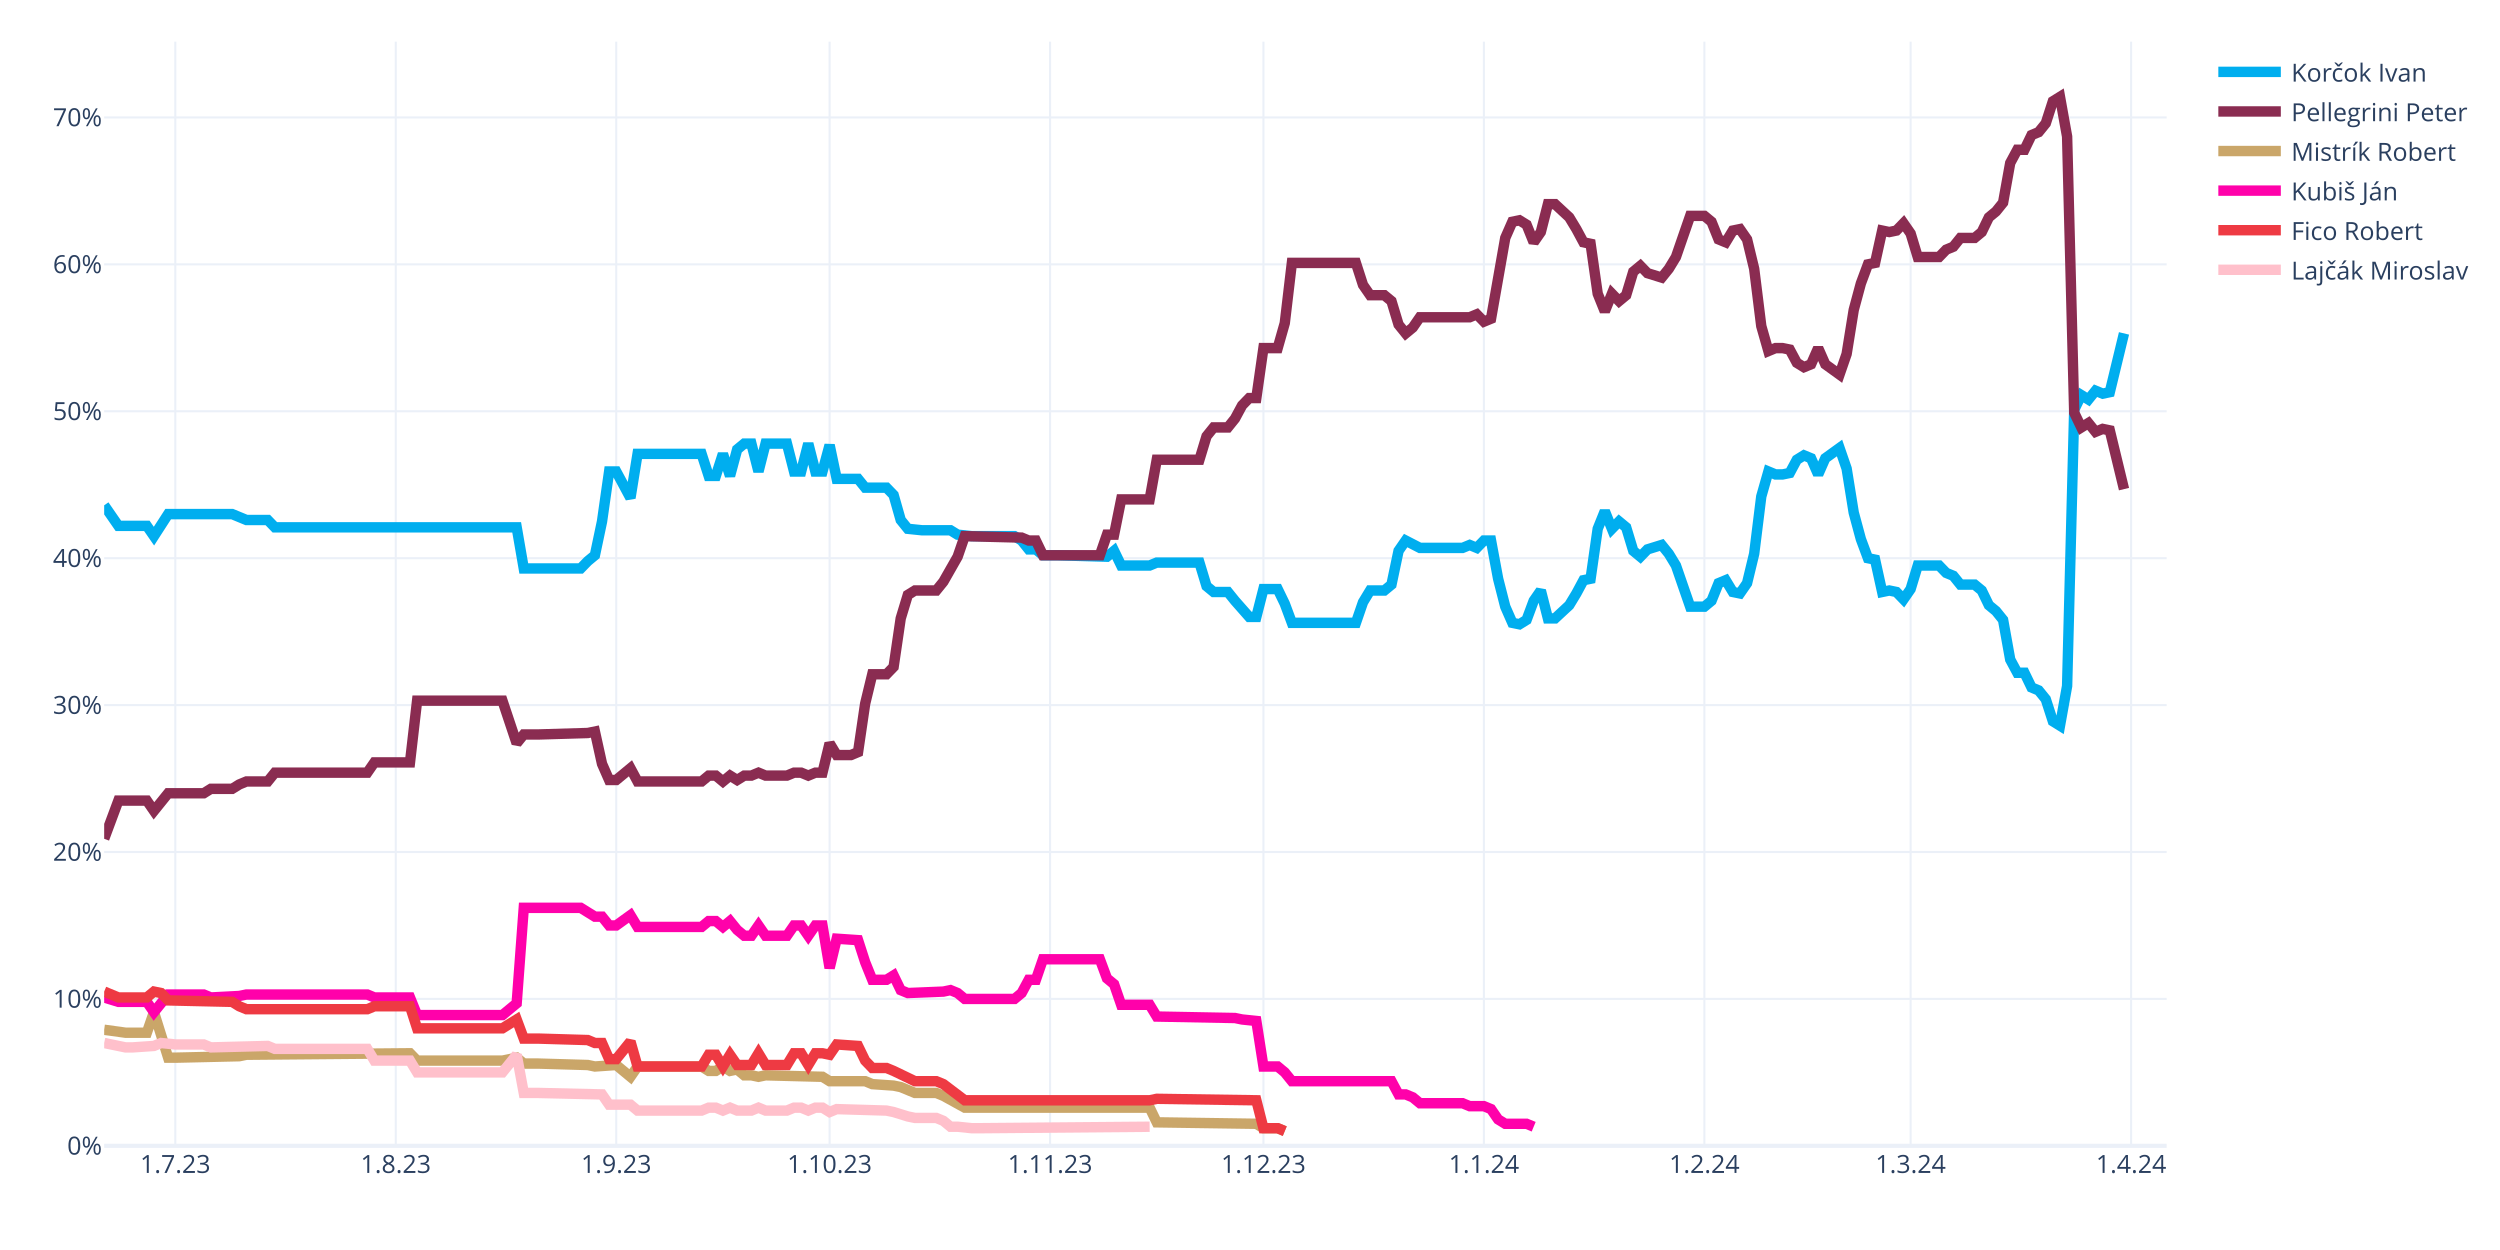
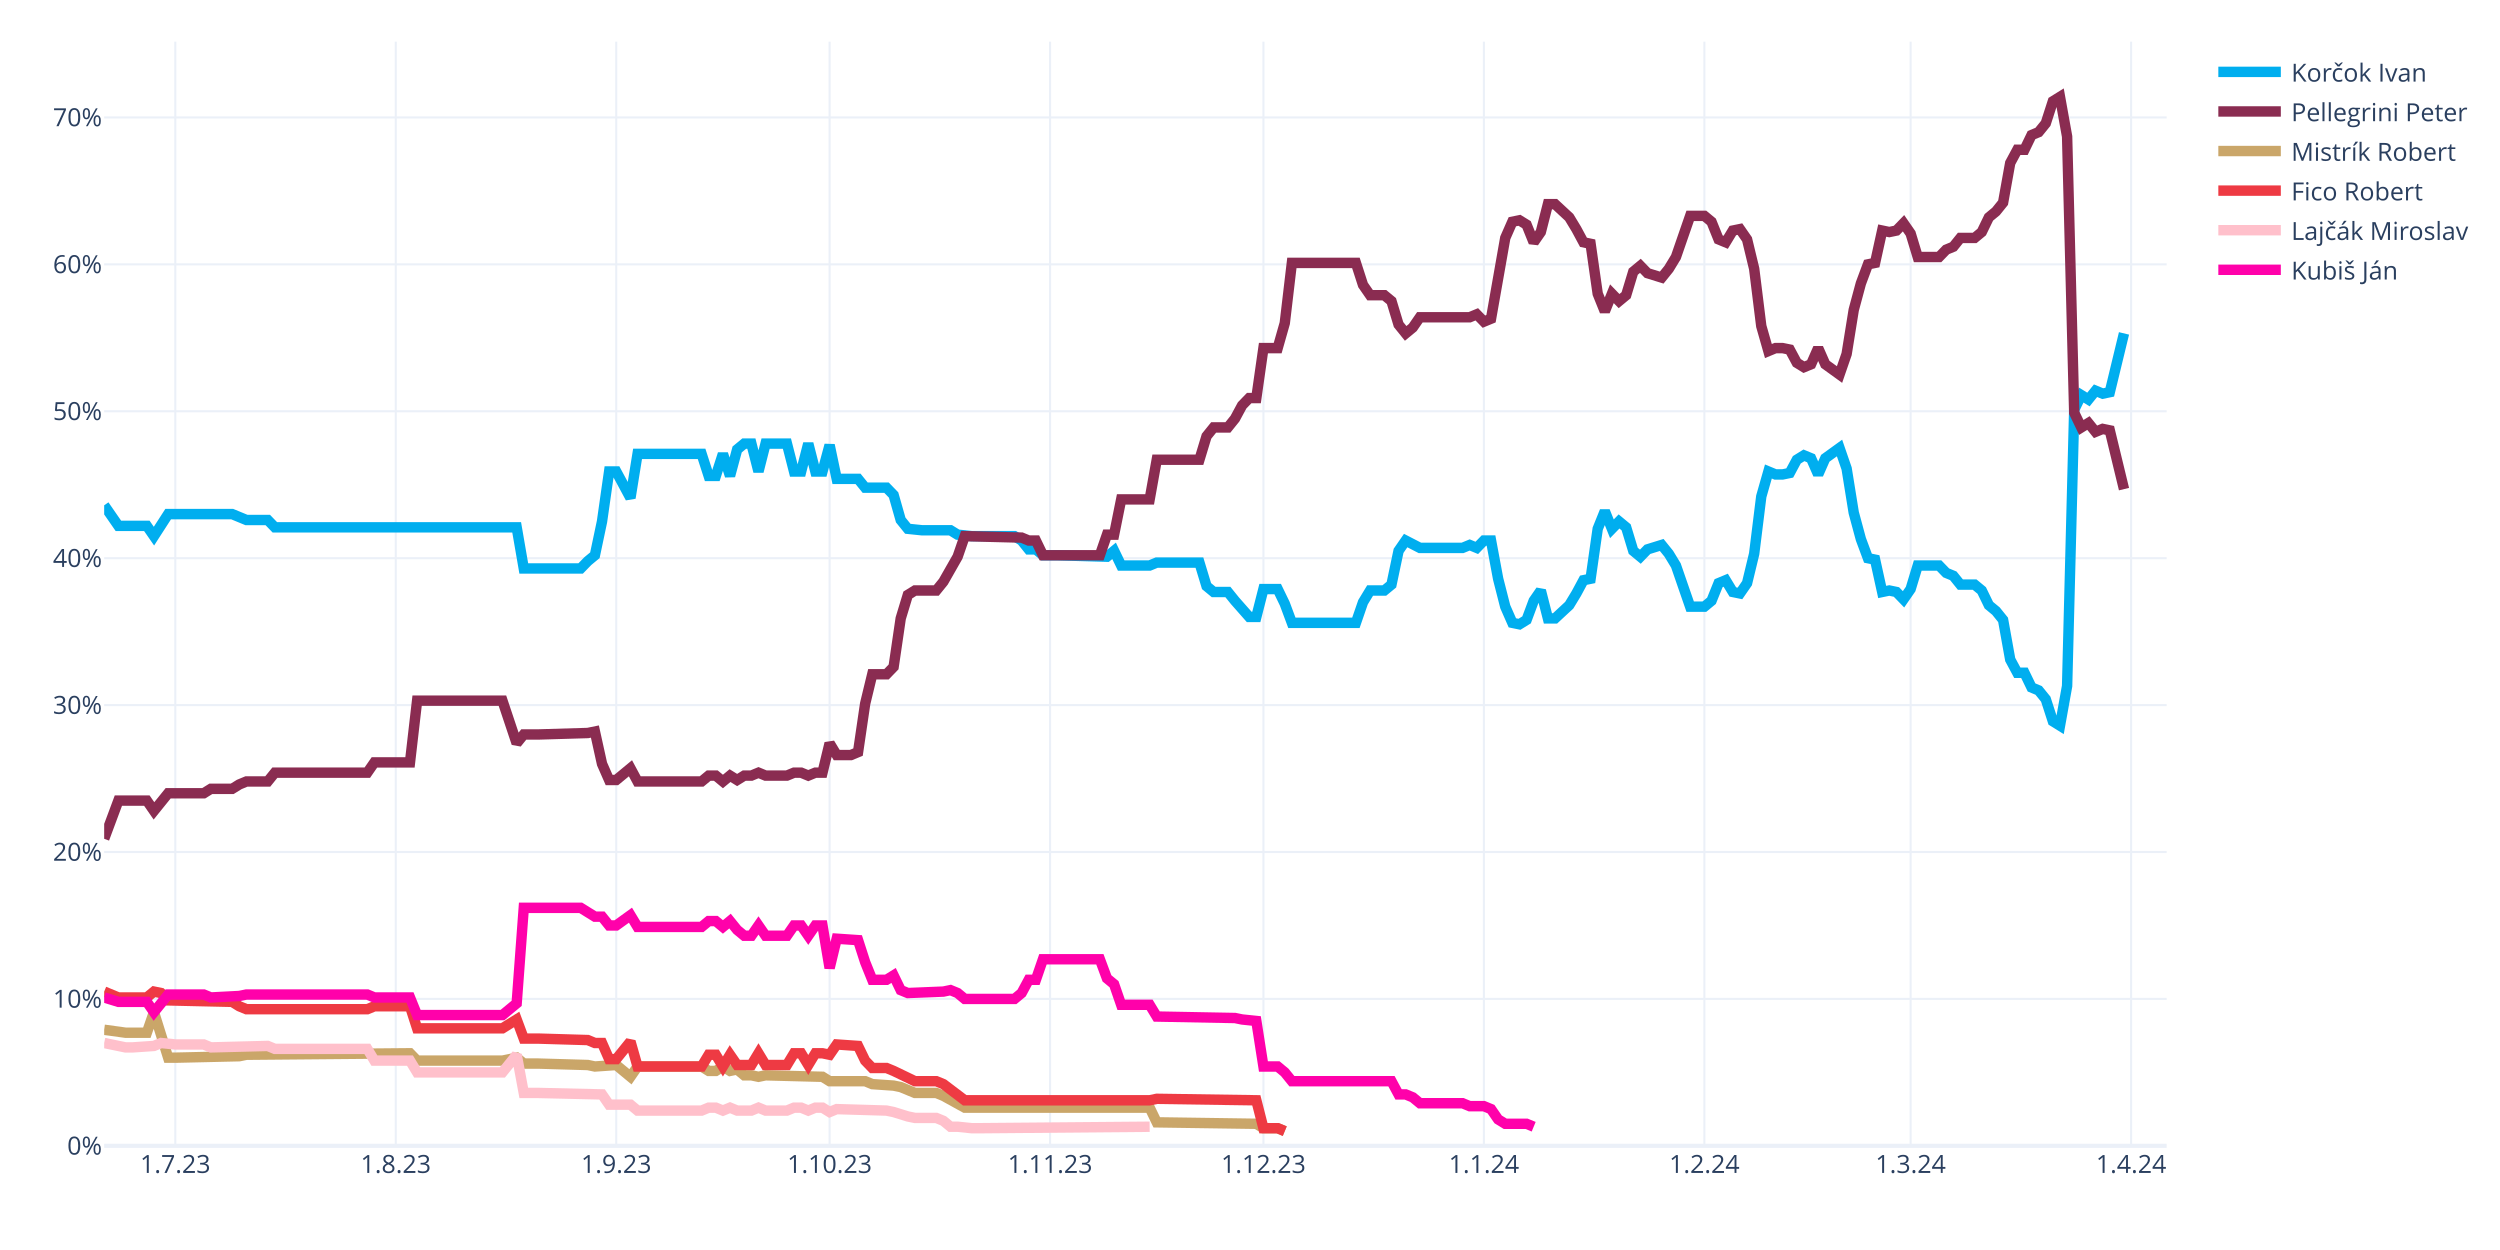
<svg xmlns="http://www.w3.org/2000/svg" class="main-svg" width="1200" height="600" style="" viewBox="0 0 1200 600">
  <rect x="0" y="0" width="1200" height="600" style="fill: rgb(255, 255, 255); fill-opacity: 1;" />
-   <defs id="defs-166159">
+   <defs id="defs-8846d4">
    <g class="clips">
-       <clipPath id="clip166159xyplot" class="plotclip">
+       <clipPath id="clip8846d4xyplot" class="plotclip">
        <rect width="990" height="530" />
      </clipPath>
-       <clipPath class="axesclip" id="clip166159x">
+       <clipPath class="axesclip" id="clip8846d4x">
        <rect x="50" y="0" width="990" height="600" />
      </clipPath>
-       <clipPath class="axesclip" id="clip166159y">
+       <clipPath class="axesclip" id="clip8846d4y">
        <rect x="0" y="20" width="1200" height="530" />
      </clipPath>
-       <clipPath class="axesclip" id="clip166159xy">
+       <clipPath class="axesclip" id="clip8846d4xy">
        <rect x="50" y="20" width="990" height="530" />
      </clipPath>
    </g>
    <g class="gradients" />
    <g class="patterns" />
  </defs>
  <g class="bglayer" />
  <g class="layer-below">
    <g class="imagelayer" />
    <g class="shapelayer" />
  </g>
  <g class="cartesianlayer">
    <g class="subplot xy">
      <g class="layer-subplot">
        <g class="shapelayer" />
        <g class="imagelayer" />
      </g>
      <g class="minor-gridlayer">
        <g class="x" />
        <g class="y" />
      </g>
      <g class="gridlayer">
        <g class="x">
          <path class="xgrid crisp" transform="translate(84.14,0)" d="M0,20v530" style="stroke: rgb(235, 240, 248); stroke-opacity: 1; stroke-width: 1px;" />
          <path class="xgrid crisp" transform="translate(189.97,0)" d="M0,20v530" style="stroke: rgb(235, 240, 248); stroke-opacity: 1; stroke-width: 1px;" />
          <path class="xgrid crisp" transform="translate(295.79,0)" d="M0,20v530" style="stroke: rgb(235, 240, 248); stroke-opacity: 1; stroke-width: 1px;" />
          <path class="xgrid crisp" transform="translate(398.21,0)" d="M0,20v530" style="stroke: rgb(235, 240, 248); stroke-opacity: 1; stroke-width: 1px;" />
          <path class="xgrid crisp" transform="translate(504.03,0)" d="M0,20v530" style="stroke: rgb(235, 240, 248); stroke-opacity: 1; stroke-width: 1px;" />
          <path class="xgrid crisp" transform="translate(606.45,0)" d="M0,20v530" style="stroke: rgb(235, 240, 248); stroke-opacity: 1; stroke-width: 1px;" />
          <path class="xgrid crisp" transform="translate(712.28,0)" d="M0,20v530" style="stroke: rgb(235, 240, 248); stroke-opacity: 1; stroke-width: 1px;" />
          <path class="xgrid crisp" transform="translate(818.1,0)" d="M0,20v530" style="stroke: rgb(235, 240, 248); stroke-opacity: 1; stroke-width: 1px;" />
          <path class="xgrid crisp" transform="translate(917.1,0)" d="M0,20v530" style="stroke: rgb(235, 240, 248); stroke-opacity: 1; stroke-width: 1px;" />
          <path class="xgrid crisp" transform="translate(1022.93,0)" d="M0,20v530" style="stroke: rgb(235, 240, 248); stroke-opacity: 1; stroke-width: 1px;" />
        </g>
        <g class="y">
          <path class="ygrid crisp" transform="translate(0,479.48)" d="M50,0h990" style="stroke: rgb(235, 240, 248); stroke-opacity: 1; stroke-width: 1px;" />
          <path class="ygrid crisp" transform="translate(0,408.96)" d="M50,0h990" style="stroke: rgb(235, 240, 248); stroke-opacity: 1; stroke-width: 1px;" />
          <path class="ygrid crisp" transform="translate(0,338.45)" d="M50,0h990" style="stroke: rgb(235, 240, 248); stroke-opacity: 1; stroke-width: 1px;" />
          <path class="ygrid crisp" transform="translate(0,267.93)" d="M50,0h990" style="stroke: rgb(235, 240, 248); stroke-opacity: 1; stroke-width: 1px;" />
          <path class="ygrid crisp" transform="translate(0,197.41)" d="M50,0h990" style="stroke: rgb(235, 240, 248); stroke-opacity: 1; stroke-width: 1px;" />
          <path class="ygrid crisp" transform="translate(0,126.89)" d="M50,0h990" style="stroke: rgb(235, 240, 248); stroke-opacity: 1; stroke-width: 1px;" />
          <path class="ygrid crisp" transform="translate(0,56.37)" d="M50,0h990" style="stroke: rgb(235, 240, 248); stroke-opacity: 1; stroke-width: 1px;" />
        </g>
      </g>
      <g class="zerolinelayer">
        <path class="yzl zl crisp" transform="translate(0,550)" d="M50,0h990" style="stroke: rgb(235, 240, 248); stroke-opacity: 1; stroke-width: 2px;" />
      </g>
      <g class="layer-between">
        <g class="shapelayer" />
        <g class="imagelayer" />
      </g>
      <path class="xlines-below" />
      <path class="ylines-below" />
      <g class="overlines-below" />
      <g class="xaxislayer-below" />
      <g class="yaxislayer-below" />
      <g class="overaxes-below" />
-       <g class="plot" transform="translate(50,20)" clip-path="url(#clip166159xyplot)">
+       <g class="plot" transform="translate(50,20)" clip-path="url(#clip8846d4xyplot)">
        <g class="scatterlayer mlayer">
-           <g class="trace scatter trace5aed60" style="stroke-miterlimit: 2; opacity: 1;">
+           <g class="trace scatter traceae0fe7" style="stroke-miterlimit: 2; opacity: 1;">
            <g class="fills" />
            <g class="errorbars" />
            <g class="lines">
              <path class="js-line" d="M0,222.54L6.83,232.41L10.24,232.41L20.48,232.41L23.9,237.35L30.72,226.77L34.14,226.77L61.45,226.77L64.86,228.18L68.28,229.59L71.69,229.59L78.52,229.59L81.93,233.12L198,233.12L201.41,252.86L228.72,252.86L232.14,249.34L235.55,246.52L238.97,230.3L242.38,206.32L245.79,206.32L252.62,219.01L256.03,197.86L286.76,197.86L290.17,208.44L293.59,208.44L297,197.86L300.41,208.44L303.83,195.74L307.24,192.92L310.66,192.92L314.07,206.32L317.48,192.92L327.72,192.92L331.14,206.32L334.55,206.32L337.97,192.92L341.38,206.32L344.79,206.32L348.21,193.63L351.62,209.85L361.86,209.85L365.28,214.08L375.52,214.08L378.93,217.6L382.34,229.59L385.76,233.82L392.59,234.53L396,234.53L406.24,234.53L409.66,236.64L416.48,237.35L419.9,237.35L436.97,237.35L440.38,239.46L443.79,243.7L447.21,243.7L450.62,246.52L457.45,246.52L481.34,247.22L484.76,244.4L488.17,251.45L491.59,251.45L501.83,251.45L505.24,250.04L525.72,250.04L529.14,261.33L532.55,264.15L535.97,264.15L539.38,264.15L542.79,268.38L549.62,276.13L553.03,276.13L556.45,262.74L559.86,262.74L563.28,262.74L566.69,269.79L570.1,278.96L573.52,278.96L600.83,278.96L604.24,269.08L607.66,263.44L611.07,263.44L614.48,263.44L617.9,260.62L621.31,244.4L624.72,239.46L631.55,242.99L634.97,242.99L652.03,242.99L655.45,241.58L658.86,242.99L662.28,239.46L665.69,239.46L669.1,257.8L672.52,271.2L675.93,278.96L679.34,279.66L682.76,277.54L686.17,268.38L689.59,263.44L693,276.84L696.41,276.84L703.24,270.49L706.66,264.85L710.07,258.5L713.48,257.8L716.9,233.82L720.31,225.36L723.72,233.82L727.14,230.3L730.55,233.12L733.97,244.4L737.38,247.22L740.79,243.7L747.62,241.58L751.03,245.81L754.45,251.45L757.86,261.33L761.28,271.2L764.69,271.2L768.1,271.2L771.52,268.38L774.93,259.92L778.34,258.5L781.76,264.15L785.17,264.85L788.59,259.92L792,245.81L795.41,218.31L798.83,206.32L802.24,207.73L805.66,207.73L809.07,207.03L812.48,200.68L815.9,198.56L819.31,199.97L822.72,207.73L826.14,199.97L832.97,195.04L836.38,204.91L839.79,226.07L843.21,238.76L846.62,247.93L850.03,248.63L853.45,264.15L856.86,263.44L860.28,264.15L863.69,267.67L867.1,262.74L870.52,251.45L880.76,251.45L884.17,254.98L887.59,256.39L891,260.62L897.83,260.62L901.24,263.44L904.66,270.49L908.07,273.31L911.48,277.54L914.9,296.58L918.31,302.93L921.72,302.93L925.14,309.98L928.55,311.39L931.97,315.62L935.38,326.2L938.79,328.32L942.21,309.28L945.62,176.7L949.03,169.65L952.45,171.77L955.86,167.54L959.28,168.95L962.69,168.24L969.52,140.03" style="vector-effect: none; fill: none; stroke: rgb(0, 174, 239); stroke-opacity: 1; stroke-width: 5px; opacity: 1;" />
            </g>
            <g class="points" />
            <g class="text" />
          </g>
-           <g class="trace scatter tracec3149a" style="stroke-miterlimit: 2; opacity: 1;">
+           <g class="trace scatter trace5e322b" style="stroke-miterlimit: 2; opacity: 1;">
            <g class="fills" />
            <g class="errorbars" />
            <g class="lines">
              <path class="js-line" d="M0,382.62L6.83,364.28L10.24,364.28L20.48,364.28L23.9,369.22L30.72,360.76L34.14,360.76L47.79,360.76L51.21,358.64L61.45,358.64L64.86,356.53L68.28,355.11L71.69,355.11L78.52,355.11L81.93,350.88L126.31,350.88L129.72,345.95L146.79,345.95L150.21,316.33L191.17,316.33L198,336.78L201.41,332.55L208.24,332.55L232.14,331.84L235.55,331.14L238.97,346.65L242.38,354.41L245.79,354.41L249.21,351.59L252.62,348.77L256.03,355.11L286.76,355.11L290.17,352.29L293.59,352.29L297,355.11L300.41,352.29L303.83,354.41L307.24,352.29L310.66,352.29L314.07,350.88L317.48,352.29L327.72,352.29L331.14,350.88L334.55,350.88L337.97,352.29L341.38,350.88L344.79,350.88L348.21,336.78L351.62,342.42L358.45,342.42L361.86,341.01L365.28,317.74L368.69,303.64L375.52,303.64L378.93,300.11L382.34,276.84L385.76,265.56L389.17,263.44L392.59,263.44L399.41,263.44L402.83,259.21L409.66,247.22L413.07,237.35L440.38,238.05L443.79,239.46L447.21,239.46L450.62,246.52L477.93,246.52L481.34,236.64L484.76,236.64L488.17,219.72L501.83,219.72L505.24,200.68L525.72,200.68L529.14,189.4L532.55,185.17L535.97,185.17L539.38,185.17L542.79,180.93L546.21,174.59L549.62,171.06L553.03,171.06L556.45,147.09L563.28,147.09L566.69,135.1L570.1,106.19L573.52,106.19L600.83,106.19L604.24,116.76L607.66,121.7L611.07,121.7L614.48,121.7L617.9,124.52L621.31,135.8L624.72,140.03L628.14,137.21L631.55,132.28L655.45,132.28L658.86,130.87L662.28,134.39L665.69,132.98L672.52,94.2L675.93,86.44L679.34,85.74L682.76,87.85L686.17,96.31L689.59,91.38L693,77.98L696.41,77.98L703.24,84.32L706.66,89.97L710.07,96.31L713.48,97.02L716.9,120.99L720.31,129.46L723.72,120.99L727.14,124.52L730.55,121.7L733.97,110.42L737.38,107.6L740.79,111.12L747.62,113.24L751.03,109.01L754.45,103.36L757.86,93.49L761.28,83.62L764.69,83.62L768.1,83.62L771.52,86.44L774.93,94.9L778.34,96.31L781.76,90.67L785.17,89.97L788.59,94.9L792,109.01L795.41,136.51L798.83,148.5L802.24,147.09L805.66,147.09L809.07,147.79L812.48,154.14L815.9,156.25L819.31,154.84L822.72,147.09L826.14,154.84L832.97,159.78L836.38,149.91L839.79,128.75L843.21,116.06L846.62,106.89L850.03,106.19L853.45,90.67L856.86,91.38L860.28,90.67L863.69,87.15L867.1,92.08L870.52,103.36L880.76,103.36L884.17,99.84L887.59,98.43L891,94.2L897.83,94.2L901.24,91.38L904.66,84.32L908.07,81.5L911.48,77.27L914.9,58.23L918.31,51.89L921.72,51.89L925.14,44.83L928.55,43.42L931.97,39.19L935.38,28.62L938.79,26.5L942.21,45.54L945.62,178.11L949.03,185.17L952.45,183.05L955.86,187.28L959.28,185.87L962.69,186.58L969.52,214.78" style="vector-effect: none; fill: none; stroke: rgb(138, 44, 81); stroke-opacity: 1; stroke-width: 5px; opacity: 1;" />
            </g>
            <g class="points" />
            <g class="text" />
          </g>
-           <g class="trace scatter trace396a04" style="stroke-miterlimit: 2; opacity: 1;">
+           <g class="trace scatter trace0dbfad" style="stroke-miterlimit: 2; opacity: 1;">
            <g class="fills" />
            <g class="errorbars" />
            <g class="lines">
              <path class="js-line" d="M0,474.29L10.24,475.7L13.66,475.7L20.48,475.7L23.9,465.83L30.72,487.69L34.14,487.69L64.86,486.98L68.28,486.28L146.79,485.57L150.21,489.1L191.17,489.1L198,487.69L201.41,490.51L208.24,490.51L232.14,491.21L235.55,491.92L245.79,491.21L249.21,494.04L252.62,496.86L256.03,491.92L286.76,491.92L290.17,494.04L293.59,494.04L297,491.92L300.41,494.04L303.83,493.33L307.24,496.15L310.66,496.15L314.07,496.86L317.48,496.15L344.79,496.86L348.21,498.97L365.28,498.97L368.69,500.38L378.93,501.09L382.34,501.79L389.17,504.61L392.59,504.61L399.41,504.61L402.83,506.02L413.07,511.67L416.48,511.67L501.83,511.67L505.24,518.72L553.03,519.42L556.45,521.54L563.28,521.54L566.69,522.95" style="vector-effect: none; fill: none; stroke: rgb(202, 166, 105); stroke-opacity: 1; stroke-width: 5px; opacity: 1;" />
            </g>
            <g class="points" />
            <g class="text" />
          </g>
-           <g class="trace scatter tracee784cc" style="stroke-miterlimit: 2; opacity: 1;">
+           <g class="trace scatter tracecb90bc" style="stroke-miterlimit: 2; opacity: 1;">
+             <g class="fills" />
+             <g class="errorbars" />
+             <g class="lines">
+               <path class="js-line" d="M0,455.96L6.83,458.78L10.24,458.78L20.48,458.78L23.9,455.96L27.31,456.66L30.72,460.19L61.45,460.89L64.86,463.01L68.28,464.42L71.69,464.42L126.31,464.42L129.72,463.01L146.79,463.01L150.21,473.59L191.17,473.59L198,469.35L201.41,478.52L208.24,478.52L232.14,479.23L235.55,480.64L238.97,480.64L242.38,488.39L245.79,488.39L249.21,484.16L252.62,479.93L256.03,491.92L286.76,491.92L290.17,486.28L293.59,486.28L297,491.92L300.41,486.28L303.83,491.21L310.66,491.21L314.07,485.57L317.48,491.21L320.9,491.21L327.72,491.21L331.14,485.57L334.55,485.57L337.97,491.21L341.38,485.57L344.79,485.57L348.21,486.28L351.62,481.34L361.86,482.05L365.28,489.1L368.69,492.63L372.1,492.63L375.52,492.63L378.93,494.04L389.17,498.97L392.59,498.97L399.41,498.97L402.83,500.38L413.07,508.14L416.48,508.14L501.83,508.14L505.24,507.43L553.03,508.14L556.45,521.54L563.28,521.54L566.69,522.95" style="vector-effect: none; fill: none; stroke: rgb(238, 58, 67); stroke-opacity: 1; stroke-width: 5px; opacity: 1;" />
+             </g>
+             <g class="points" />
+             <g class="text" />
+           </g>
+           <g class="trace scatter traced2ddac" style="stroke-miterlimit: 2; opacity: 1;">
+             <g class="fills" />
+             <g class="errorbars" />
+             <g class="lines">
+               <path class="js-line" d="M0,480.64L10.24,482.75L13.66,482.75L23.9,482.05L27.31,480.64L34.14,481.34L37.55,481.34L47.79,481.34L51.21,482.75L78.52,482.05L81.93,483.46L126.31,483.46L129.72,489.1L146.79,489.1L150.21,494.74L191.17,494.74L198,486.28L201.41,504.61L208.24,504.61L238.97,505.32L242.38,510.25L252.62,510.25L256.03,513.08L286.76,513.08L290.17,511.67L293.59,511.67L297,513.08L300.41,511.67L303.83,513.08L310.66,513.08L314.07,511.67L317.48,513.08L320.9,513.08L327.72,513.08L331.14,511.67L334.55,511.67L337.97,513.08L341.38,511.67L344.79,511.67L348.21,513.78L351.62,512.37L375.52,513.08L378.93,513.78L385.76,515.9L389.17,516.6L399.41,516.6L402.83,518.01L406.24,520.83L409.66,520.83L416.48,521.54L419.9,521.54L501.83,520.83" style="vector-effect: none; fill: none; stroke: rgb(255, 192, 203); stroke-opacity: 1; stroke-width: 5px; opacity: 1;" />
+             </g>
+             <g class="points" />
+             <g class="text" />
+           </g>
+           <g class="trace scatter trace09fc76" style="stroke-miterlimit: 2; opacity: 1;">
            <g class="fills" />
            <g class="errorbars" />
            <g class="lines">
              <path class="js-line" d="M0,458.78L6.83,460.89L10.24,460.89L20.48,460.89L23.9,465.83L30.72,457.37L34.14,457.37L47.79,457.37L51.21,458.78L64.86,458.07L68.28,457.37L126.31,457.37L129.72,458.78L146.79,458.78L150.21,467.24L191.17,467.24L198,461.6L201.41,415.76L208.24,415.76L228.72,415.76L232.14,417.88L235.55,419.99L238.97,419.99L242.38,424.22L245.79,424.22L252.62,419.29L256.03,424.93L286.76,424.93L290.17,422.11L293.59,422.11L297,424.93L300.41,422.11L303.83,426.34L307.24,429.16L310.66,429.16L314.07,424.22L317.48,429.16L327.72,429.16L331.14,424.22L334.55,424.22L337.97,429.16L341.38,424.22L344.79,424.22L348.21,444.67L351.62,430.57L361.86,431.27L365.28,441.85L368.69,450.31L372.1,450.31L375.52,450.31L378.93,448.2L382.34,455.25L385.76,456.66L402.83,455.96L406.24,455.25L409.66,456.66L413.07,459.48L436.97,459.48L440.38,456.66L443.79,450.31L447.21,450.31L450.62,440.44L457.45,440.44L477.93,440.44L481.34,449.61L484.76,452.43L488.17,462.3L501.83,462.3L505.24,467.94L542.79,468.65L546.21,469.35L553.03,470.06L556.45,491.92L563.28,491.92L566.69,494.74L570.1,498.97L573.52,498.97L617.9,498.97L621.31,505.32L624.72,505.32L628.14,506.73L631.55,509.55L634.97,509.55L652.03,509.55L655.45,510.96L662.28,510.96L665.69,512.37L669.1,517.31L672.52,519.42L682.76,519.42L686.17,520.83" style="vector-effect: none; fill: none; stroke: rgb(255, 1, 170); stroke-opacity: 1; stroke-width: 5px; opacity: 1;" />
-             </g>
-             <g class="points" />
-             <g class="text" />
-           </g>
-           <g class="trace scatter tracefaf6a0" style="stroke-miterlimit: 2; opacity: 1;">
-             <g class="fills" />
-             <g class="errorbars" />
-             <g class="lines">
-               <path class="js-line" d="M0,455.96L6.83,458.78L10.24,458.78L20.48,458.78L23.9,455.96L27.31,456.66L30.72,460.19L61.45,460.89L64.86,463.01L68.28,464.42L71.69,464.42L126.31,464.42L129.72,463.01L146.79,463.01L150.21,473.59L191.17,473.59L198,469.35L201.41,478.52L208.24,478.52L232.14,479.23L235.55,480.64L238.97,480.64L242.38,488.39L245.79,488.39L249.21,484.16L252.62,479.93L256.03,491.92L286.76,491.92L290.17,486.28L293.59,486.28L297,491.92L300.41,486.28L303.83,491.21L310.66,491.21L314.07,485.57L317.48,491.21L320.9,491.21L327.72,491.21L331.14,485.57L334.55,485.57L337.97,491.21L341.38,485.57L344.79,485.57L348.21,486.28L351.62,481.34L361.86,482.05L365.28,489.1L368.69,492.63L372.1,492.63L375.52,492.63L378.93,494.04L389.17,498.97L392.59,498.97L399.41,498.97L402.83,500.38L413.07,508.14L416.48,508.14L501.83,508.14L505.24,507.43L553.03,508.14L556.45,521.54L563.28,521.54L566.69,522.95" style="vector-effect: none; fill: none; stroke: rgb(238, 58, 67); stroke-opacity: 1; stroke-width: 5px; opacity: 1;" />
-             </g>
-             <g class="points" />
-             <g class="text" />
-           </g>
-           <g class="trace scatter traceaf5e07" style="stroke-miterlimit: 2; opacity: 1;">
-             <g class="fills" />
-             <g class="errorbars" />
-             <g class="lines">
-               <path class="js-line" d="M0,480.64L10.24,482.75L13.66,482.75L23.9,482.05L27.31,480.64L34.14,481.34L37.55,481.34L47.79,481.34L51.21,482.75L78.52,482.05L81.93,483.46L126.31,483.46L129.72,489.1L146.79,489.1L150.21,494.74L191.17,494.74L198,486.28L201.41,504.61L208.24,504.61L238.97,505.32L242.38,510.25L252.62,510.25L256.03,513.08L286.76,513.08L290.17,511.67L293.59,511.67L297,513.08L300.41,511.67L303.83,513.08L310.66,513.08L314.07,511.67L317.48,513.08L320.9,513.08L327.72,513.08L331.14,511.67L334.55,511.67L337.97,513.08L341.38,511.67L344.79,511.67L348.21,513.78L351.62,512.37L375.52,513.08L378.93,513.78L385.76,515.9L389.17,516.6L399.41,516.6L402.83,518.01L406.24,520.83L409.66,520.83L416.48,521.54L419.9,521.54L501.83,520.83" style="vector-effect: none; fill: none; stroke: rgb(255, 192, 203); stroke-opacity: 1; stroke-width: 5px; opacity: 1;" />
            </g>
            <g class="points" />
            <g class="text" />
          </g>
        </g>
      </g>
      <g class="overplot" />
      <path class="xlines-above crisp" d="M0,0" style="fill: none;" />
      <path class="ylines-above crisp" d="M0,0" style="fill: none;" />
      <g class="overlines-above" />
      <g class="xaxislayer-above">
        <g class="xtick">
          <text text-anchor="middle" x="0" y="563" transform="translate(84.14,0)" style="font-family: 'Open Sans', verdana, arial, sans-serif; font-size: 12px; fill: rgb(42, 63, 95); fill-opacity: 1; white-space: pre; opacity: 1;">1.7.23</text>
        </g>
        <g class="xtick">
          <text text-anchor="middle" x="0" y="563" style="font-family: 'Open Sans', verdana, arial, sans-serif; font-size: 12px; fill: rgb(42, 63, 95); fill-opacity: 1; white-space: pre; opacity: 1;" transform="translate(189.97,0)">1.8.23</text>
        </g>
        <g class="xtick">
          <text text-anchor="middle" x="0" y="563" style="font-family: 'Open Sans', verdana, arial, sans-serif; font-size: 12px; fill: rgb(42, 63, 95); fill-opacity: 1; white-space: pre; opacity: 1;" transform="translate(295.79,0)">1.9.23</text>
        </g>
        <g class="xtick">
          <text text-anchor="middle" x="0" y="563" style="font-family: 'Open Sans', verdana, arial, sans-serif; font-size: 12px; fill: rgb(42, 63, 95); fill-opacity: 1; white-space: pre; opacity: 1;" transform="translate(398.21,0)">1.10.23</text>
        </g>
        <g class="xtick">
          <text text-anchor="middle" x="0" y="563" style="font-family: 'Open Sans', verdana, arial, sans-serif; font-size: 12px; fill: rgb(42, 63, 95); fill-opacity: 1; white-space: pre; opacity: 1;" transform="translate(504.03,0)">1.11.23</text>
        </g>
        <g class="xtick">
          <text text-anchor="middle" x="0" y="563" style="font-family: 'Open Sans', verdana, arial, sans-serif; font-size: 12px; fill: rgb(42, 63, 95); fill-opacity: 1; white-space: pre; opacity: 1;" transform="translate(606.45,0)">1.12.23</text>
        </g>
        <g class="xtick">
          <text text-anchor="middle" x="0" y="563" style="font-family: 'Open Sans', verdana, arial, sans-serif; font-size: 12px; fill: rgb(42, 63, 95); fill-opacity: 1; white-space: pre; opacity: 1;" transform="translate(712.28,0)">1.1.24</text>
        </g>
        <g class="xtick">
          <text text-anchor="middle" x="0" y="563" style="font-family: 'Open Sans', verdana, arial, sans-serif; font-size: 12px; fill: rgb(42, 63, 95); fill-opacity: 1; white-space: pre; opacity: 1;" transform="translate(818.1,0)">1.2.24</text>
        </g>
        <g class="xtick">
          <text text-anchor="middle" x="0" y="563" style="font-family: 'Open Sans', verdana, arial, sans-serif; font-size: 12px; fill: rgb(42, 63, 95); fill-opacity: 1; white-space: pre; opacity: 1;" transform="translate(917.1,0)">1.3.24</text>
        </g>
        <g class="xtick">
          <text text-anchor="middle" x="0" y="563" style="font-family: 'Open Sans', verdana, arial, sans-serif; font-size: 12px; fill: rgb(42, 63, 95); fill-opacity: 1; white-space: pre; opacity: 1;" transform="translate(1022.93,0)">1.4.24</text>
        </g>
      </g>
      <g class="yaxislayer-above">
        <g class="ytick">
          <text text-anchor="end" x="49" y="4.2" transform="translate(0,550)" style="font-family: 'Open Sans', verdana, arial, sans-serif; font-size: 12px; fill: rgb(42, 63, 95); fill-opacity: 1; white-space: pre; opacity: 1;">0%</text>
        </g>
        <g class="ytick">
          <text text-anchor="end" x="49" y="4.2" style="font-family: 'Open Sans', verdana, arial, sans-serif; font-size: 12px; fill: rgb(42, 63, 95); fill-opacity: 1; white-space: pre; opacity: 1;" transform="translate(0,479.48)">10%</text>
        </g>
        <g class="ytick">
          <text text-anchor="end" x="49" y="4.2" style="font-family: 'Open Sans', verdana, arial, sans-serif; font-size: 12px; fill: rgb(42, 63, 95); fill-opacity: 1; white-space: pre; opacity: 1;" transform="translate(0,408.96)">20%</text>
        </g>
        <g class="ytick">
          <text text-anchor="end" x="49" y="4.2" style="font-family: 'Open Sans', verdana, arial, sans-serif; font-size: 12px; fill: rgb(42, 63, 95); fill-opacity: 1; white-space: pre; opacity: 1;" transform="translate(0,338.45)">30%</text>
        </g>
        <g class="ytick">
          <text text-anchor="end" x="49" y="4.2" style="font-family: 'Open Sans', verdana, arial, sans-serif; font-size: 12px; fill: rgb(42, 63, 95); fill-opacity: 1; white-space: pre; opacity: 1;" transform="translate(0,267.93)">40%</text>
        </g>
        <g class="ytick">
          <text text-anchor="end" x="49" y="4.2" style="font-family: 'Open Sans', verdana, arial, sans-serif; font-size: 12px; fill: rgb(42, 63, 95); fill-opacity: 1; white-space: pre; opacity: 1;" transform="translate(0,197.41)">50%</text>
        </g>
        <g class="ytick">
          <text text-anchor="end" x="49" y="4.2" style="font-family: 'Open Sans', verdana, arial, sans-serif; font-size: 12px; fill: rgb(42, 63, 95); fill-opacity: 1; white-space: pre; opacity: 1;" transform="translate(0,126.89)">60%</text>
        </g>
        <g class="ytick">
          <text text-anchor="end" x="49" y="4.2" style="font-family: 'Open Sans', verdana, arial, sans-serif; font-size: 12px; fill: rgb(42, 63, 95); fill-opacity: 1; white-space: pre; opacity: 1;" transform="translate(0,56.37)">70%</text>
        </g>
      </g>
      <g class="overaxes-above" />
    </g>
  </g>
  <g class="polarlayer" />
  <g class="smithlayer" />
  <g class="ternarylayer" />
  <g class="geolayer" />
  <g class="funnelarealayer" />
  <g class="pielayer" />
  <g class="iciclelayer" />
  <g class="treemaplayer" />
  <g class="sunburstlayer" />
  <g class="glimages" />
-   <defs id="topdefs-166159">
+   <defs id="topdefs-8846d4">
    <g class="clips" />
-     <clipPath id="legend166159">
+     <clipPath id="legend8846d4">
      <rect width="128" height="124" x="0" y="0" />
    </clipPath>
  </defs>
  <g class="layer-above">
    <g class="imagelayer" />
    <g class="shapelayer" />
  </g>
  <g class="infolayer">
    <g class="legend" pointer-events="all" transform="translate(1059.8,20)">
      <rect class="bg" shape-rendering="crispEdges" style="stroke: rgb(68, 68, 68); stroke-opacity: 1; fill: rgb(255, 255, 255); fill-opacity: 1; stroke-width: 0px;" width="128" height="124" x="0" y="0" />
-       <g class="scrollbox" transform="" clip-path="url(#legend166159)">
+       <g class="scrollbox" transform="" clip-path="url(#legend8846d4)">
        <g class="groups">
          <g class="traces" transform="translate(0,14.5)" style="opacity: 1;">
            <text class="legendtext" text-anchor="start" x="40" y="4.68" style="font-family: 'Open Sans', verdana, arial, sans-serif; font-size: 12px; fill: rgb(42, 63, 95); fill-opacity: 1; white-space: pre;">Korčok Ivan</text>
            <g class="layers" style="opacity: 1;">
              <g class="legendfill" />
              <g class="legendlines">
                <path class="js-line" d="M5,0h30" style="fill: none; stroke: rgb(0, 174, 239); stroke-opacity: 1; stroke-width: 5px;" />
              </g>
              <g class="legendsymbols">
                <g class="legendpoints" />
              </g>
            </g>
            <rect class="legendtoggle" x="0" y="-9.5" width="122.703" height="19" style="fill: rgb(0, 0, 0); fill-opacity: 0;" />
          </g>
          <g class="traces" transform="translate(0,33.5)" style="opacity: 1;">
            <text class="legendtext" text-anchor="start" x="40" y="4.68" style="font-family: 'Open Sans', verdana, arial, sans-serif; font-size: 12px; fill: rgb(42, 63, 95); fill-opacity: 1; white-space: pre;">Pellegrini Peter</text>
            <g class="layers" style="opacity: 1;">
              <g class="legendfill" />
              <g class="legendlines">
                <path class="js-line" d="M5,0h30" style="fill: none; stroke: rgb(138, 44, 81); stroke-opacity: 1; stroke-width: 5px;" />
              </g>
              <g class="legendsymbols">
                <g class="legendpoints" />
              </g>
            </g>
            <rect class="legendtoggle" x="0" y="-9.5" width="122.703" height="19" style="fill: rgb(0, 0, 0); fill-opacity: 0;" />
          </g>
          <g class="traces" transform="translate(0,52.5)" style="opacity: 1;">
            <text class="legendtext" text-anchor="start" x="40" y="4.68" style="font-family: 'Open Sans', verdana, arial, sans-serif; font-size: 12px; fill: rgb(42, 63, 95); fill-opacity: 1; white-space: pre;">Mistrík Robert</text>
            <g class="layers" style="opacity: 1;">
              <g class="legendfill" />
              <g class="legendlines">
                <path class="js-line" d="M5,0h30" style="fill: none; stroke: rgb(202, 166, 105); stroke-opacity: 1; stroke-width: 5px;" />
              </g>
              <g class="legendsymbols">
                <g class="legendpoints" />
              </g>
            </g>
            <rect class="legendtoggle" x="0" y="-9.5" width="122.703" height="19" style="fill: rgb(0, 0, 0); fill-opacity: 0;" />
          </g>
          <g class="traces" transform="translate(0,71.5)" style="opacity: 1;">
+             <text class="legendtext" text-anchor="start" x="40" y="4.68" style="font-family: 'Open Sans', verdana, arial, sans-serif; font-size: 12px; fill: rgb(42, 63, 95); fill-opacity: 1; white-space: pre;">Fico Robert</text>
+             <g class="layers" style="opacity: 1;">
+               <g class="legendfill" />
+               <g class="legendlines">
+                 <path class="js-line" d="M5,0h30" style="fill: none; stroke: rgb(238, 58, 67); stroke-opacity: 1; stroke-width: 5px;" />
+               </g>
+               <g class="legendsymbols">
+                 <g class="legendpoints" />
+               </g>
+             </g>
+             <rect class="legendtoggle" x="0" y="-9.5" width="122.703" height="19" style="fill: rgb(0, 0, 0); fill-opacity: 0;" />
+           </g>
+           <g class="traces" transform="translate(0,90.5)" style="opacity: 1;">
+             <text class="legendtext" text-anchor="start" x="40" y="4.68" style="font-family: 'Open Sans', verdana, arial, sans-serif; font-size: 12px; fill: rgb(42, 63, 95); fill-opacity: 1; white-space: pre;">Lajčák Miroslav</text>
+             <g class="layers" style="opacity: 1;">
+               <g class="legendfill" />
+               <g class="legendlines">
+                 <path class="js-line" d="M5,0h30" style="fill: none; stroke: rgb(255, 192, 203); stroke-opacity: 1; stroke-width: 5px;" />
+               </g>
+               <g class="legendsymbols">
+                 <g class="legendpoints" />
+               </g>
+             </g>
+             <rect class="legendtoggle" x="0" y="-9.5" width="122.703" height="19" style="fill: rgb(0, 0, 0); fill-opacity: 0;" />
+           </g>
+           <g class="traces" transform="translate(0,109.5)" style="opacity: 1;">
            <text class="legendtext" text-anchor="start" x="40" y="4.68" style="font-family: 'Open Sans', verdana, arial, sans-serif; font-size: 12px; fill: rgb(42, 63, 95); fill-opacity: 1; white-space: pre;">Kubiš Ján</text>
            <g class="layers" style="opacity: 1;">
              <g class="legendfill" />
              <g class="legendlines">
                <path class="js-line" d="M5,0h30" style="fill: none; stroke: rgb(255, 1, 170); stroke-opacity: 1; stroke-width: 5px;" />
-               </g>
-               <g class="legendsymbols">
-                 <g class="legendpoints" />
-               </g>
-             </g>
-             <rect class="legendtoggle" x="0" y="-9.5" width="122.703" height="19" style="fill: rgb(0, 0, 0); fill-opacity: 0;" />
-           </g>
-           <g class="traces" transform="translate(0,90.5)" style="opacity: 1;">
-             <text class="legendtext" text-anchor="start" x="40" y="4.68" style="font-family: 'Open Sans', verdana, arial, sans-serif; font-size: 12px; fill: rgb(42, 63, 95); fill-opacity: 1; white-space: pre;">Fico Robert</text>
-             <g class="layers" style="opacity: 1;">
-               <g class="legendfill" />
-               <g class="legendlines">
-                 <path class="js-line" d="M5,0h30" style="fill: none; stroke: rgb(238, 58, 67); stroke-opacity: 1; stroke-width: 5px;" />
-               </g>
-               <g class="legendsymbols">
-                 <g class="legendpoints" />
-               </g>
-             </g>
-             <rect class="legendtoggle" x="0" y="-9.5" width="122.703" height="19" style="fill: rgb(0, 0, 0); fill-opacity: 0;" />
-           </g>
-           <g class="traces" transform="translate(0,109.5)" style="opacity: 1;">
-             <text class="legendtext" text-anchor="start" x="40" y="4.68" style="font-family: 'Open Sans', verdana, arial, sans-serif; font-size: 12px; fill: rgb(42, 63, 95); fill-opacity: 1; white-space: pre;">Lajčák Miroslav</text>
-             <g class="layers" style="opacity: 1;">
-               <g class="legendfill" />
-               <g class="legendlines">
-                 <path class="js-line" d="M5,0h30" style="fill: none; stroke: rgb(255, 192, 203); stroke-opacity: 1; stroke-width: 5px;" />
              </g>
              <g class="legendsymbols">
                <g class="legendpoints" />
              </g>
            </g>
            <rect class="legendtoggle" x="0" y="-9.5" width="122.703" height="19" style="fill: rgb(0, 0, 0); fill-opacity: 0;" />
          </g>
        </g>
      </g>
      <rect class="scrollbar" rx="20" ry="3" width="0" height="0" style="fill: rgb(128, 139, 164); fill-opacity: 1;" x="0" y="0" />
    </g>
    <g class="g-gtitle" />
    <g class="g-xtitle" />
    <g class="g-ytitle" />
  </g>
</svg>
